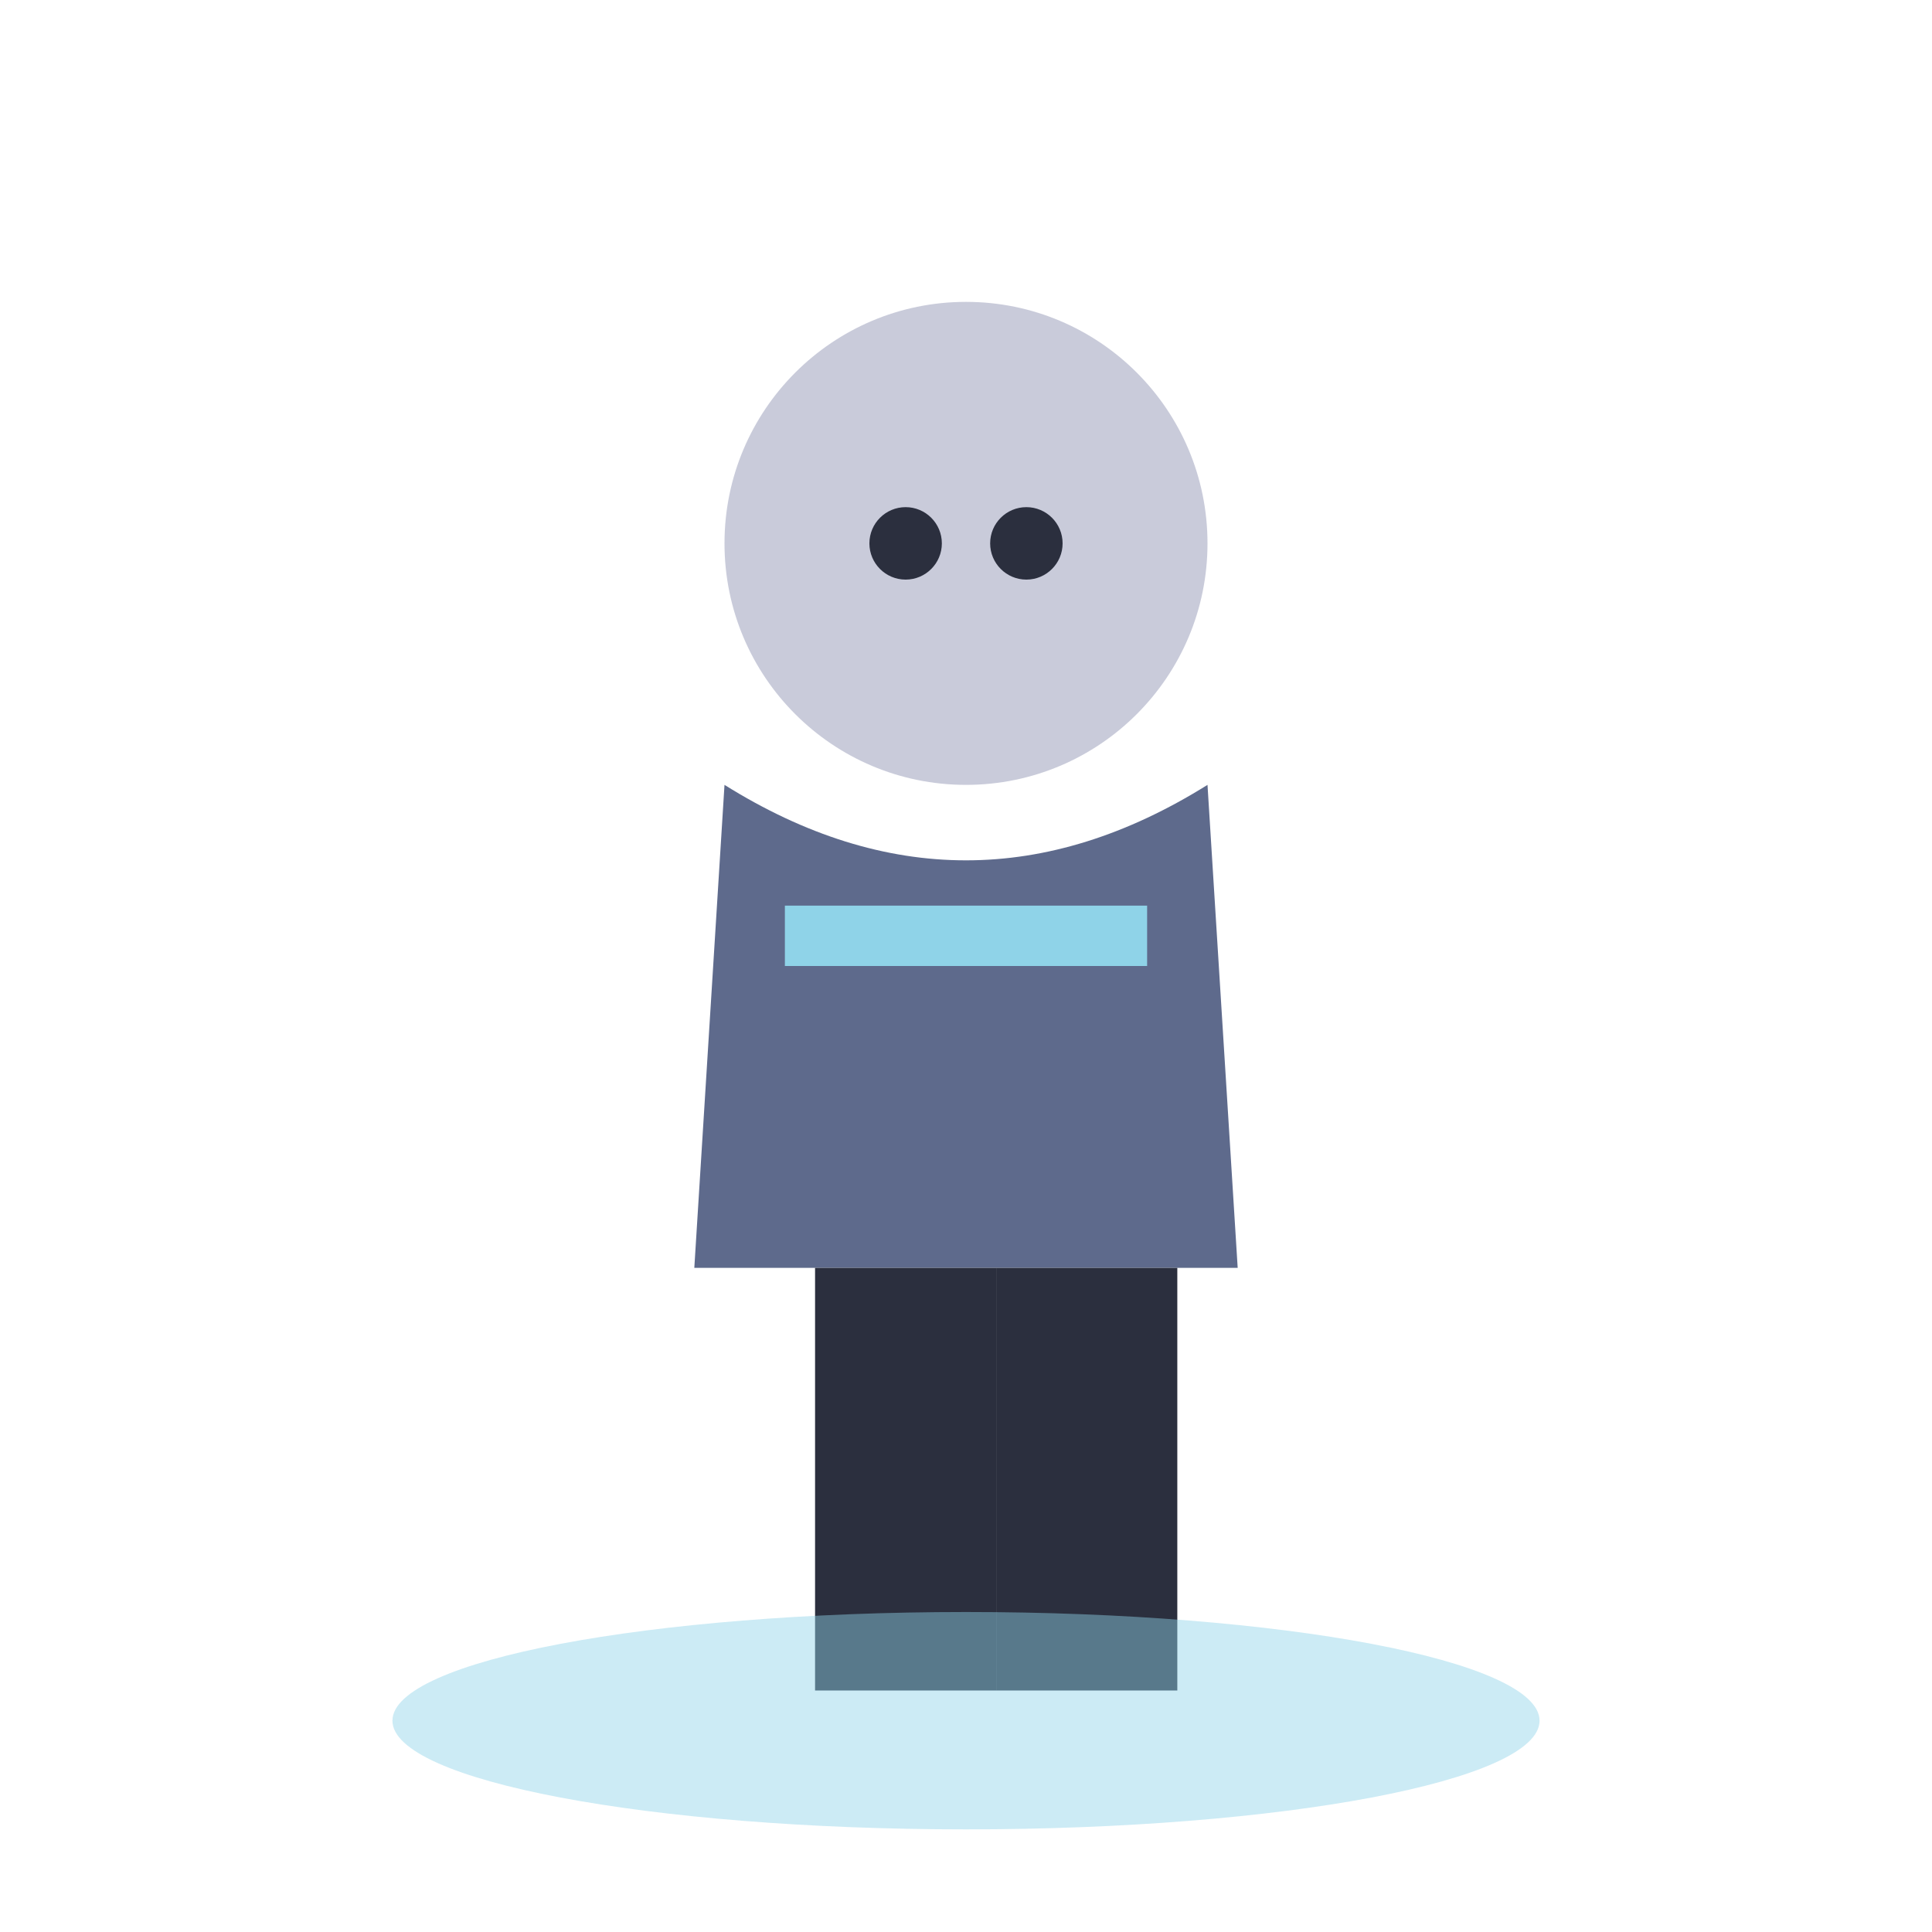
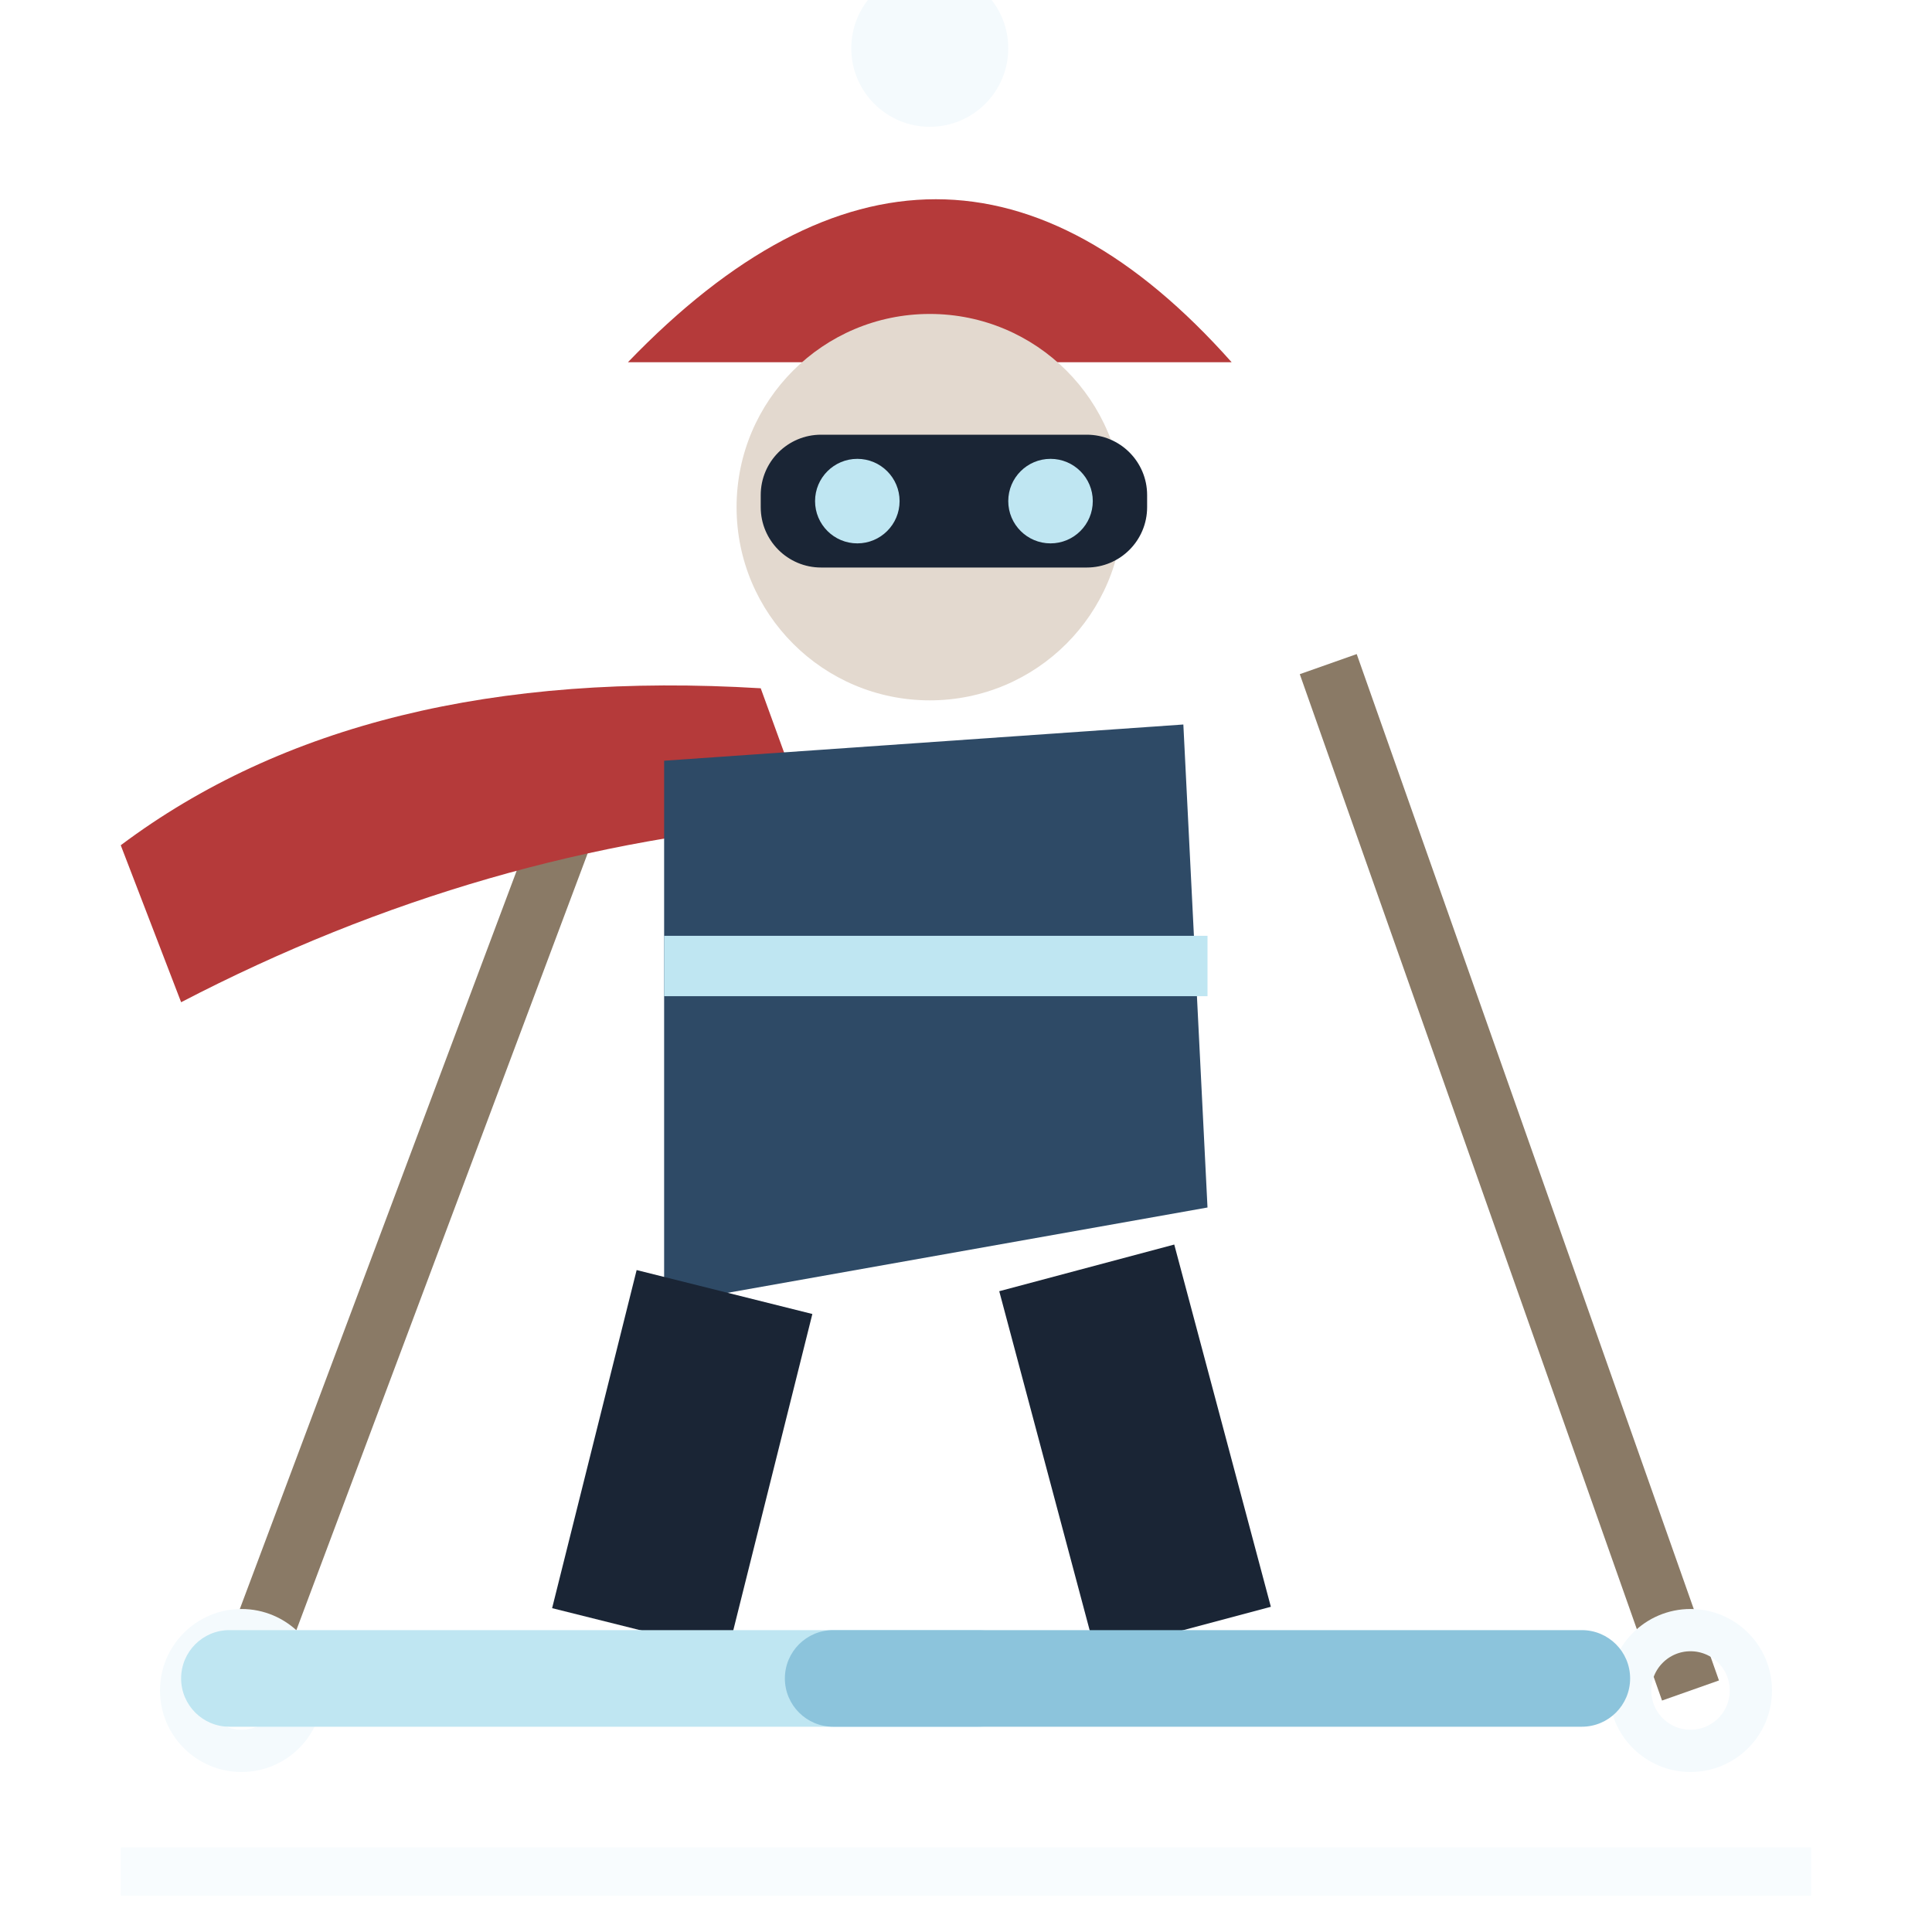
<svg xmlns="http://www.w3.org/2000/svg" viewBox="0 0 32 32">
-   <circle cx="16" cy="9" r="4" fill="#C9CBDA" />
-   <circle cx="15" cy="9" r="0.6" fill="#2B2F3E" />
-   <circle cx="17" cy="9" r="0.6" fill="#2B2F3E" />
-   <path d="M12,13 L11.5,21 L20.5,21 L20,13 Q16,15.5 12,13 Z" fill="#5E6A8C" />
-   <rect x="13" y="15" width="6" height="1" fill="#8FD3E8" />
-   <rect x="13.5" y="21" width="3" height="7" fill="#2B2F3E" />
-   <rect x="16.5" y="21" width="3" height="7" fill="#2B2F3E" />
-   <ellipse cx="16" cy="28.5" rx="9.5" ry="1.8" fill="#8FD3E8" opacity="0.45" />
+   <path d="M22,11 L28,28 M10,12 L4,28" stroke="#8A7A66" stroke-width="1" fill="none" />
+   <circle cx="28" cy="28" r="1" fill="none" stroke="#F4FAFD" stroke-width="0.7" />
+   <circle cx="4" cy="28" r="1" fill="none" stroke="#F4FAFD" stroke-width="0.7" />
+   <path d="M10.4,6 Q15.6,0.6 20.4,6 Z" fill="#B53A3A" />
+   <circle cx="15.4" cy="0.8" r="1.3" fill="#F4FAFD" />
+   <circle cx="15.4" cy="8.4" r="3.2" fill="#E3D9CF" />
+   <rect x="12.6" y="7.2" width="6.4" height="2.2" rx="1" fill="#1A2535" />
+   <circle cx="14.2" cy="8.3" r="0.7" fill="#BFE6F2" />
+   <circle cx="17.4" cy="8.3" r="0.7" fill="#BFE6F2" />
+   <path d="M12.6,11.4 Q6,11 2,14 L3,16.6 Q8,14 13.4,13.6 Z" fill="#B53A3A" />
+   <path d="M11,12.6 L19.6,12 L20,20 L11,21.6 Z" fill="#2E4A66" />
+   <path d="M11,16 H20" stroke="#BFE6F2" stroke-width="1" />
+   <path d="M12,21.4 L10.6,27 M18,21 L19.6,27" stroke="#1A2535" stroke-width="3" fill="none" />
+   <rect x="3" y="27" width="14" height="1.6" rx="0.8" fill="#BFE6F2" />
+   <rect x="13" y="27" width="14" height="1.6" rx="0.8" fill="#8CC4DC" />
+   <path d="M2,31 H30" stroke="#F4FAFD" stroke-width="0.8" opacity="0.6" />
</svg>
